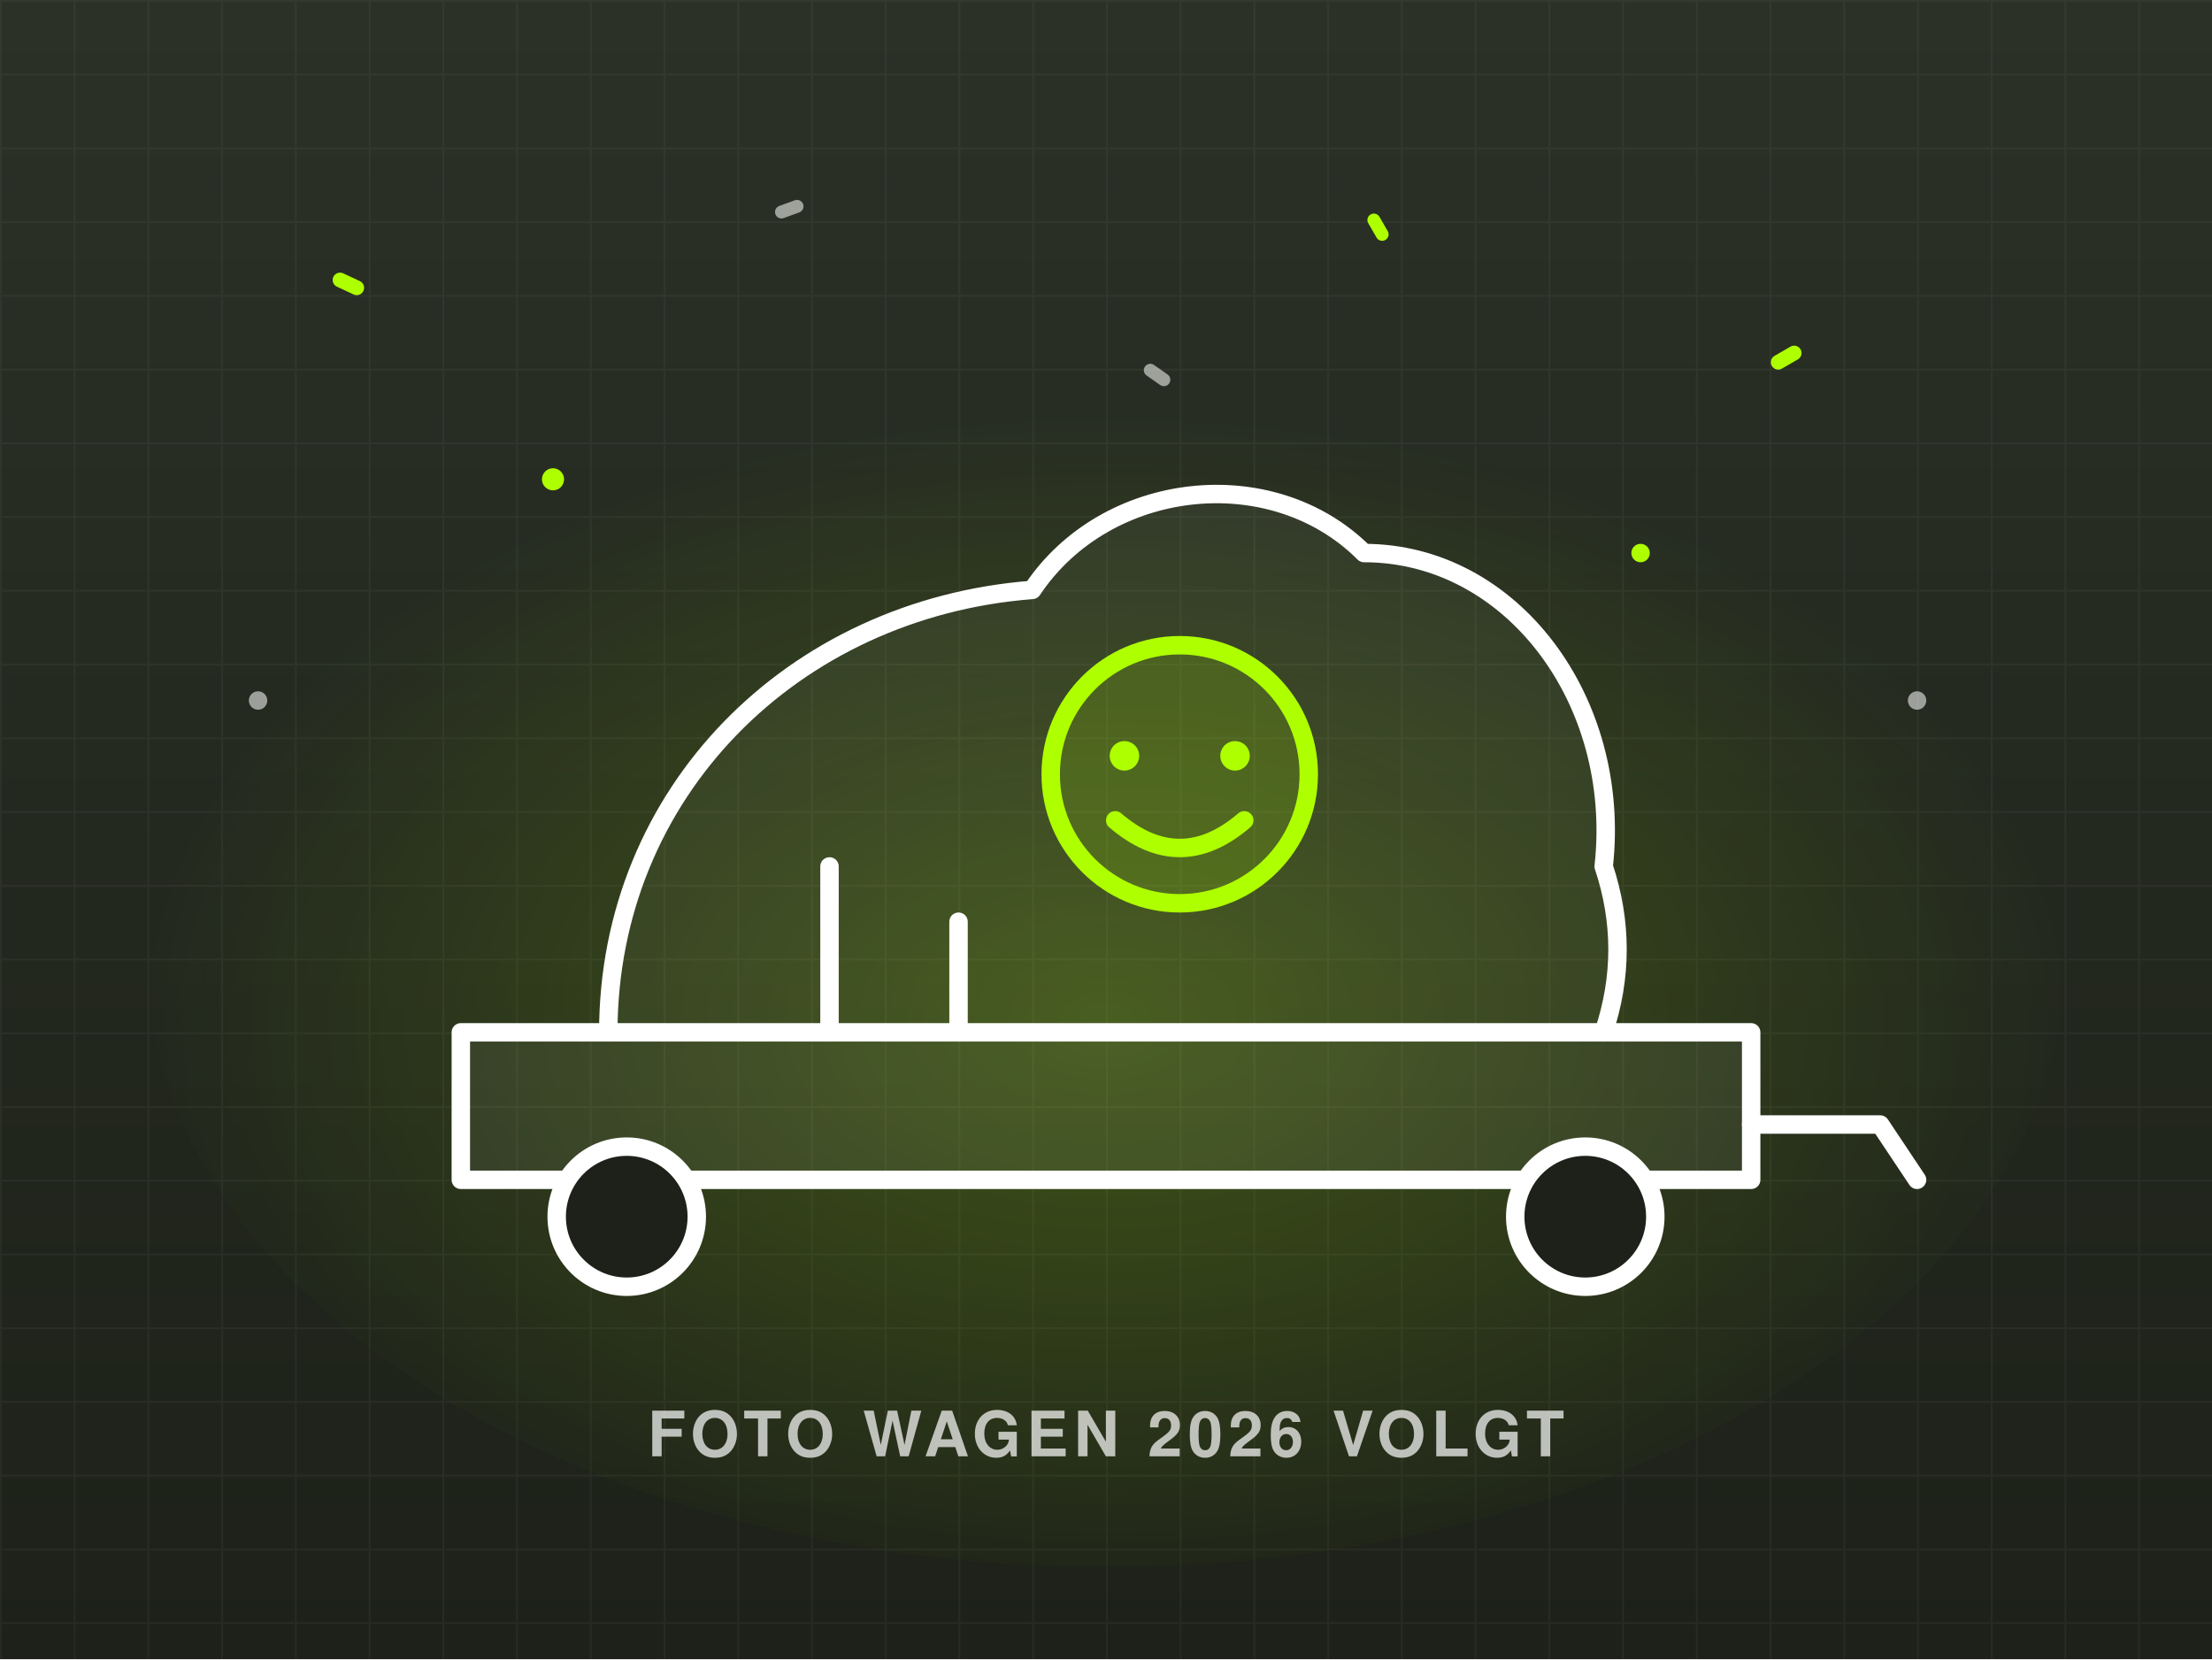
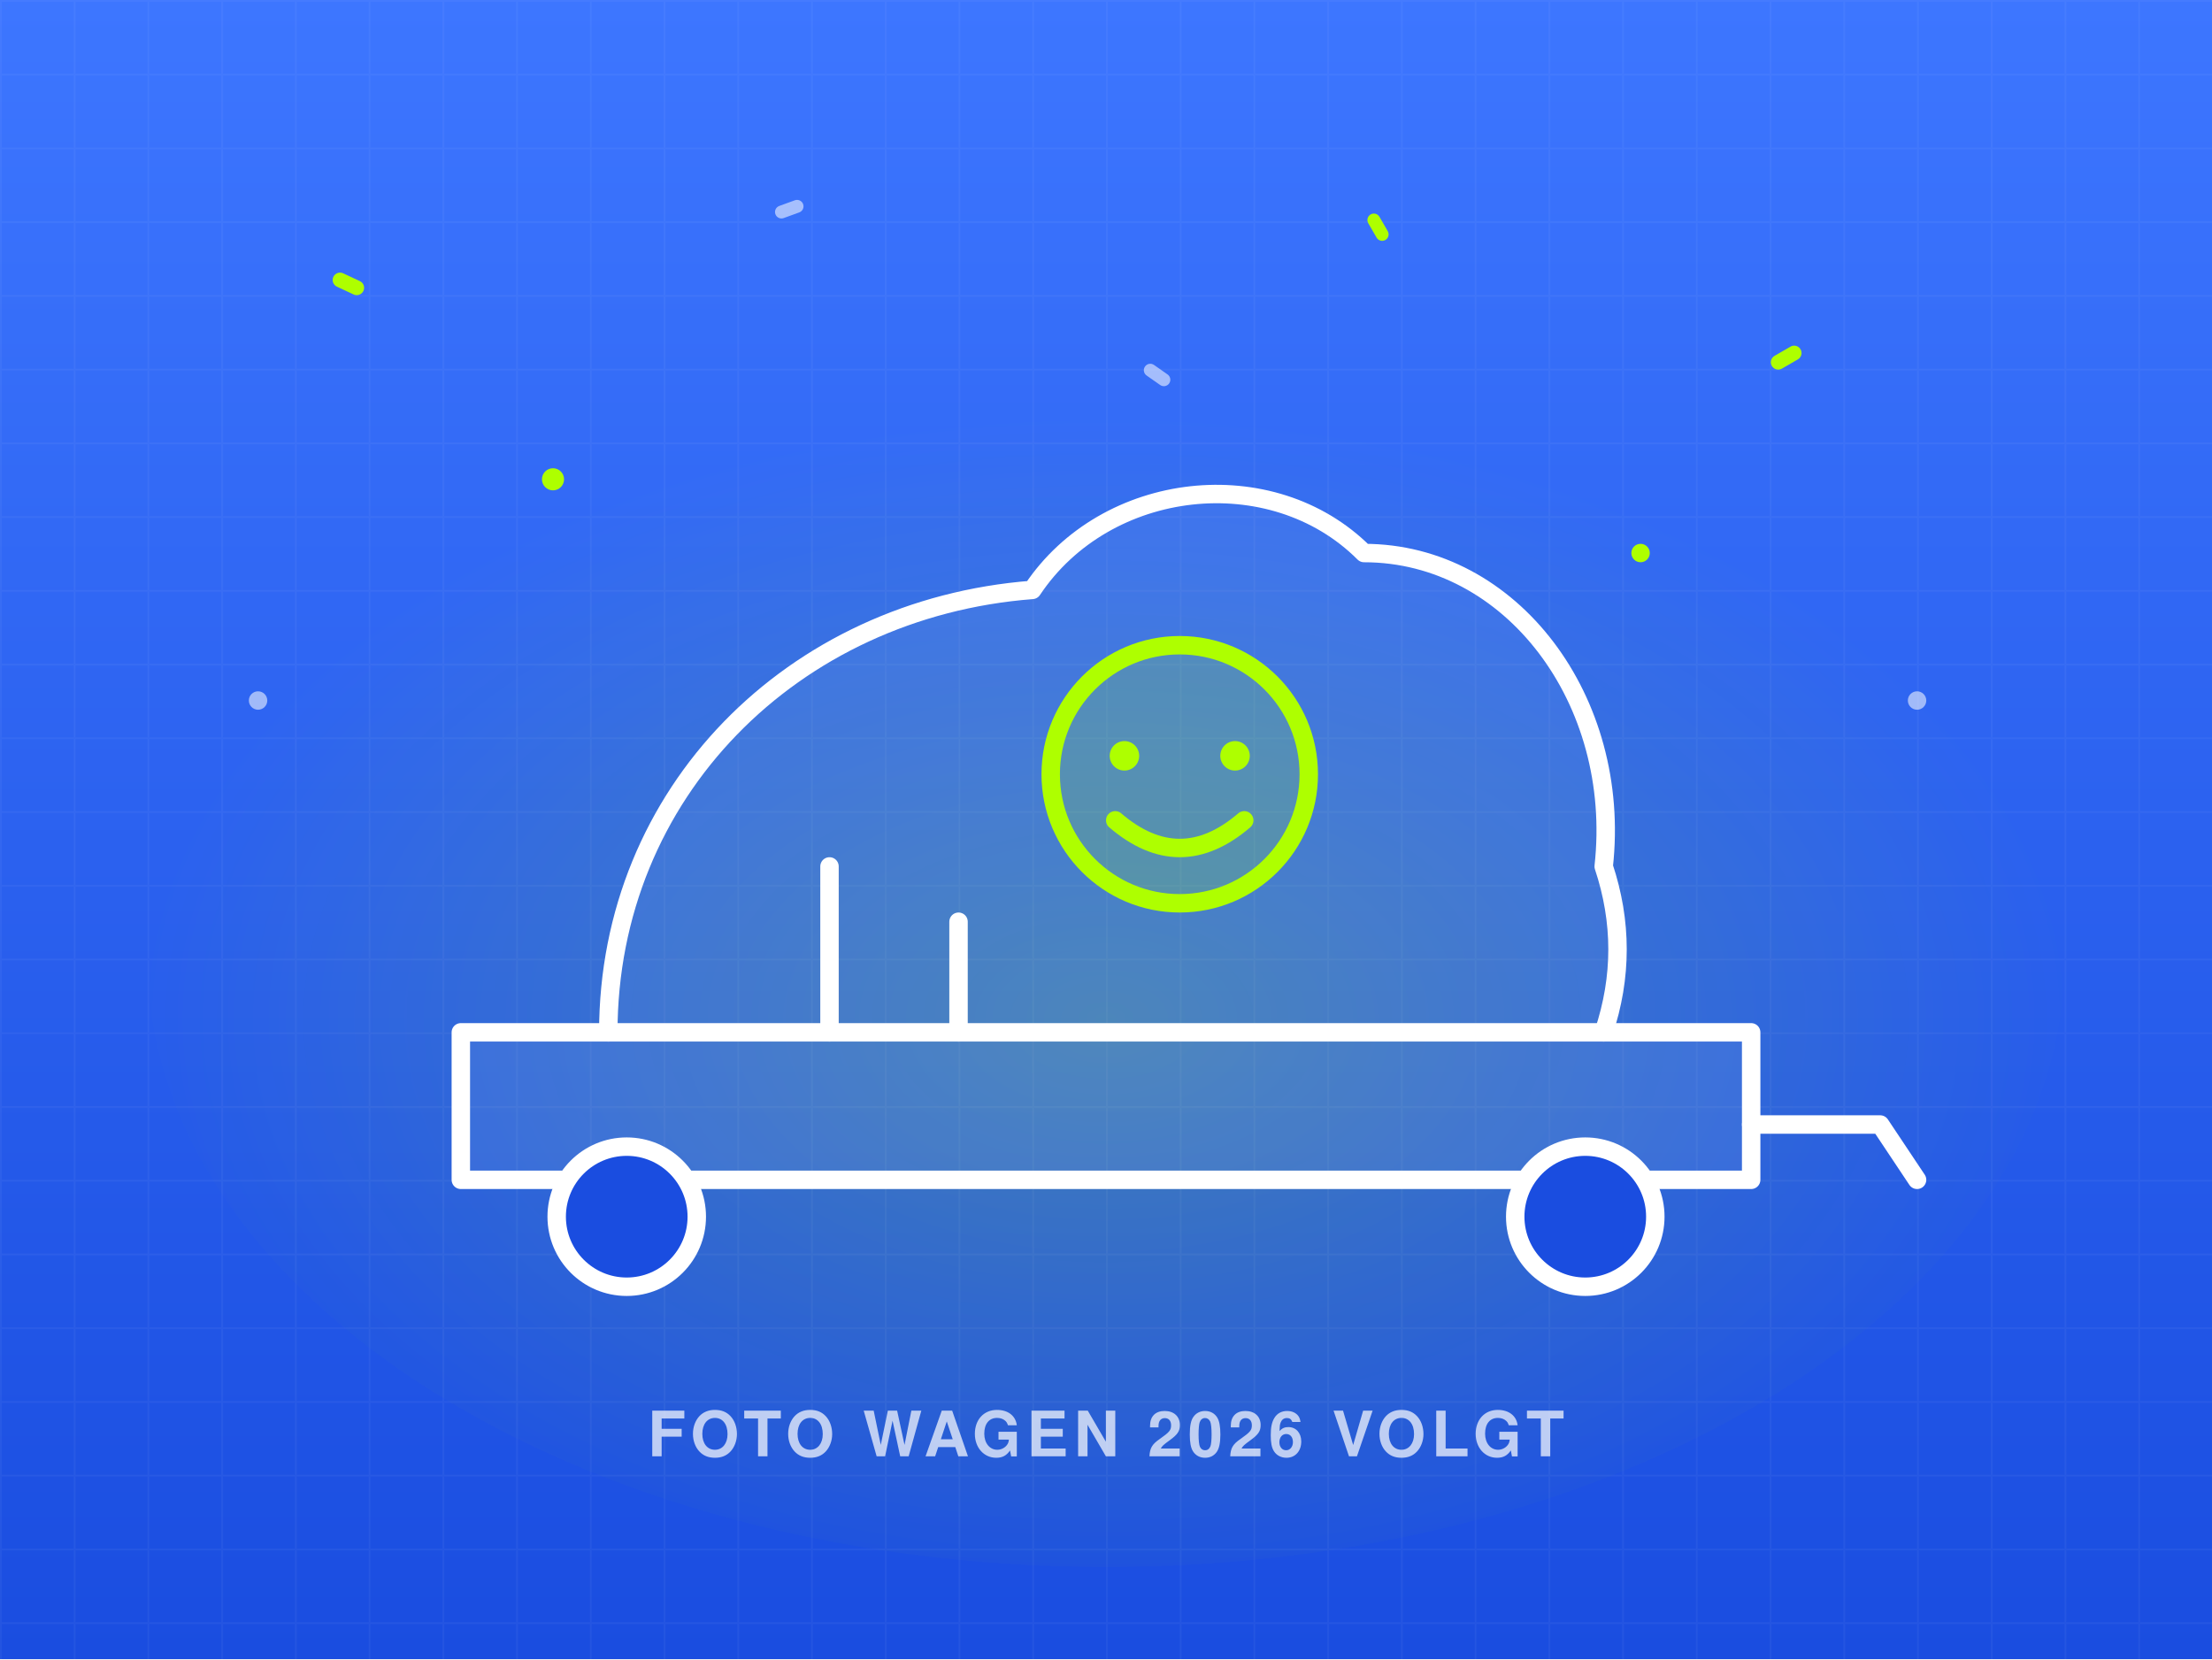
<svg xmlns="http://www.w3.org/2000/svg" viewBox="0 0 1200 900" width="1200" height="900">
  <defs>
    <linearGradient id="lucht" x1="0" y1="0" x2="0" y2="1">
-       <stop offset="0" stop-color="#2b3126" />
-       <stop offset="1" stop-color="#1d2119" />
+       <stop offset="0" stop-color="#3d76ff" />
+       <stop offset="1" stop-color="#1a4de0" />
    </linearGradient>
    <radialGradient id="gloed" cx="0.5" cy="0.55" r="0.5">
      <stop offset="0" stop-color="#aeff00" stop-opacity="0.22" />
      <stop offset="1" stop-color="#aeff00" stop-opacity="0" />
    </radialGradient>
    <pattern id="raster" width="40" height="40" patternUnits="userSpaceOnUse">
      <path d="M40 0H0V40" fill="none" stroke="#ffffff" stroke-opacity="0.04" stroke-width="2" />
    </pattern>
  </defs>
  <rect width="1200" height="900" fill="url(#lucht)" />
  <rect width="1200" height="900" fill="url(#raster)" />
  <ellipse cx="600" cy="520" rx="520" ry="330" fill="url(#gloed)" />
  <g fill="#aeff00">
    <rect x="180" y="150" width="18" height="8" rx="4" transform="rotate(25 189 154)" />
    <rect x="960" y="190" width="18" height="8" rx="4" transform="rotate(-30 969 194)" />
    <circle cx="300" cy="260" r="6" />
    <circle cx="890" cy="300" r="5" />
    <rect x="740" y="120" width="16" height="7" rx="3.5" transform="rotate(60 748 123)" />
  </g>
  <g fill="#ffffff" fill-opacity="0.55">
    <rect x="420" y="110" width="16" height="7" rx="3.5" transform="rotate(-20 428 113)" />
    <circle cx="1040" cy="380" r="5" />
    <circle cx="140" cy="380" r="5" />
    <rect x="620" y="200" width="16" height="7" rx="3.5" transform="rotate(35 628 203)" />
  </g>
  <g fill="none" stroke="#ffffff" stroke-width="10" stroke-linecap="round" stroke-linejoin="round">
    <path d="M250 640 H950 V560 H250 Z" fill="#ffffff" fill-opacity="0.06" />
    <path d="M330 560 C330 430 430 330 560 320 C600 260 690 250 740 300 C820 300 880 380 870 470 C880 500 880 530 870 560" fill="#ffffff" fill-opacity="0.04" />
    <circle cx="640" cy="420" r="70" fill="#aeff00" fill-opacity="0.15" stroke="#aeff00" />
    <path d="M610 410 h0 M670 410 h0" stroke="#aeff00" stroke-width="16" />
    <path d="M605 445 Q640 475 675 445" stroke="#aeff00" />
    <path d="M450 560 V470 M520 560 V500" />
-     <circle cx="340" cy="660" r="38" fill="#1d2119" />
-     <circle cx="860" cy="660" r="38" fill="#1d2119" />
+     <circle cx="340" cy="660" r="38" fill="#1a4de0" />
+     <circle cx="860" cy="660" r="38" fill="#1a4de0" />
    <path d="M950 610 H1020 L1040 640" />
  </g>
  <text x="600" y="790" text-anchor="middle" font-family="Unbounded, Arial Black, Helvetica, sans-serif" font-size="34" font-weight="700" letter-spacing="3" fill="#ffffff" fill-opacity="0.7">FOTO WAGEN 2026 VOLGT</text>
</svg>
